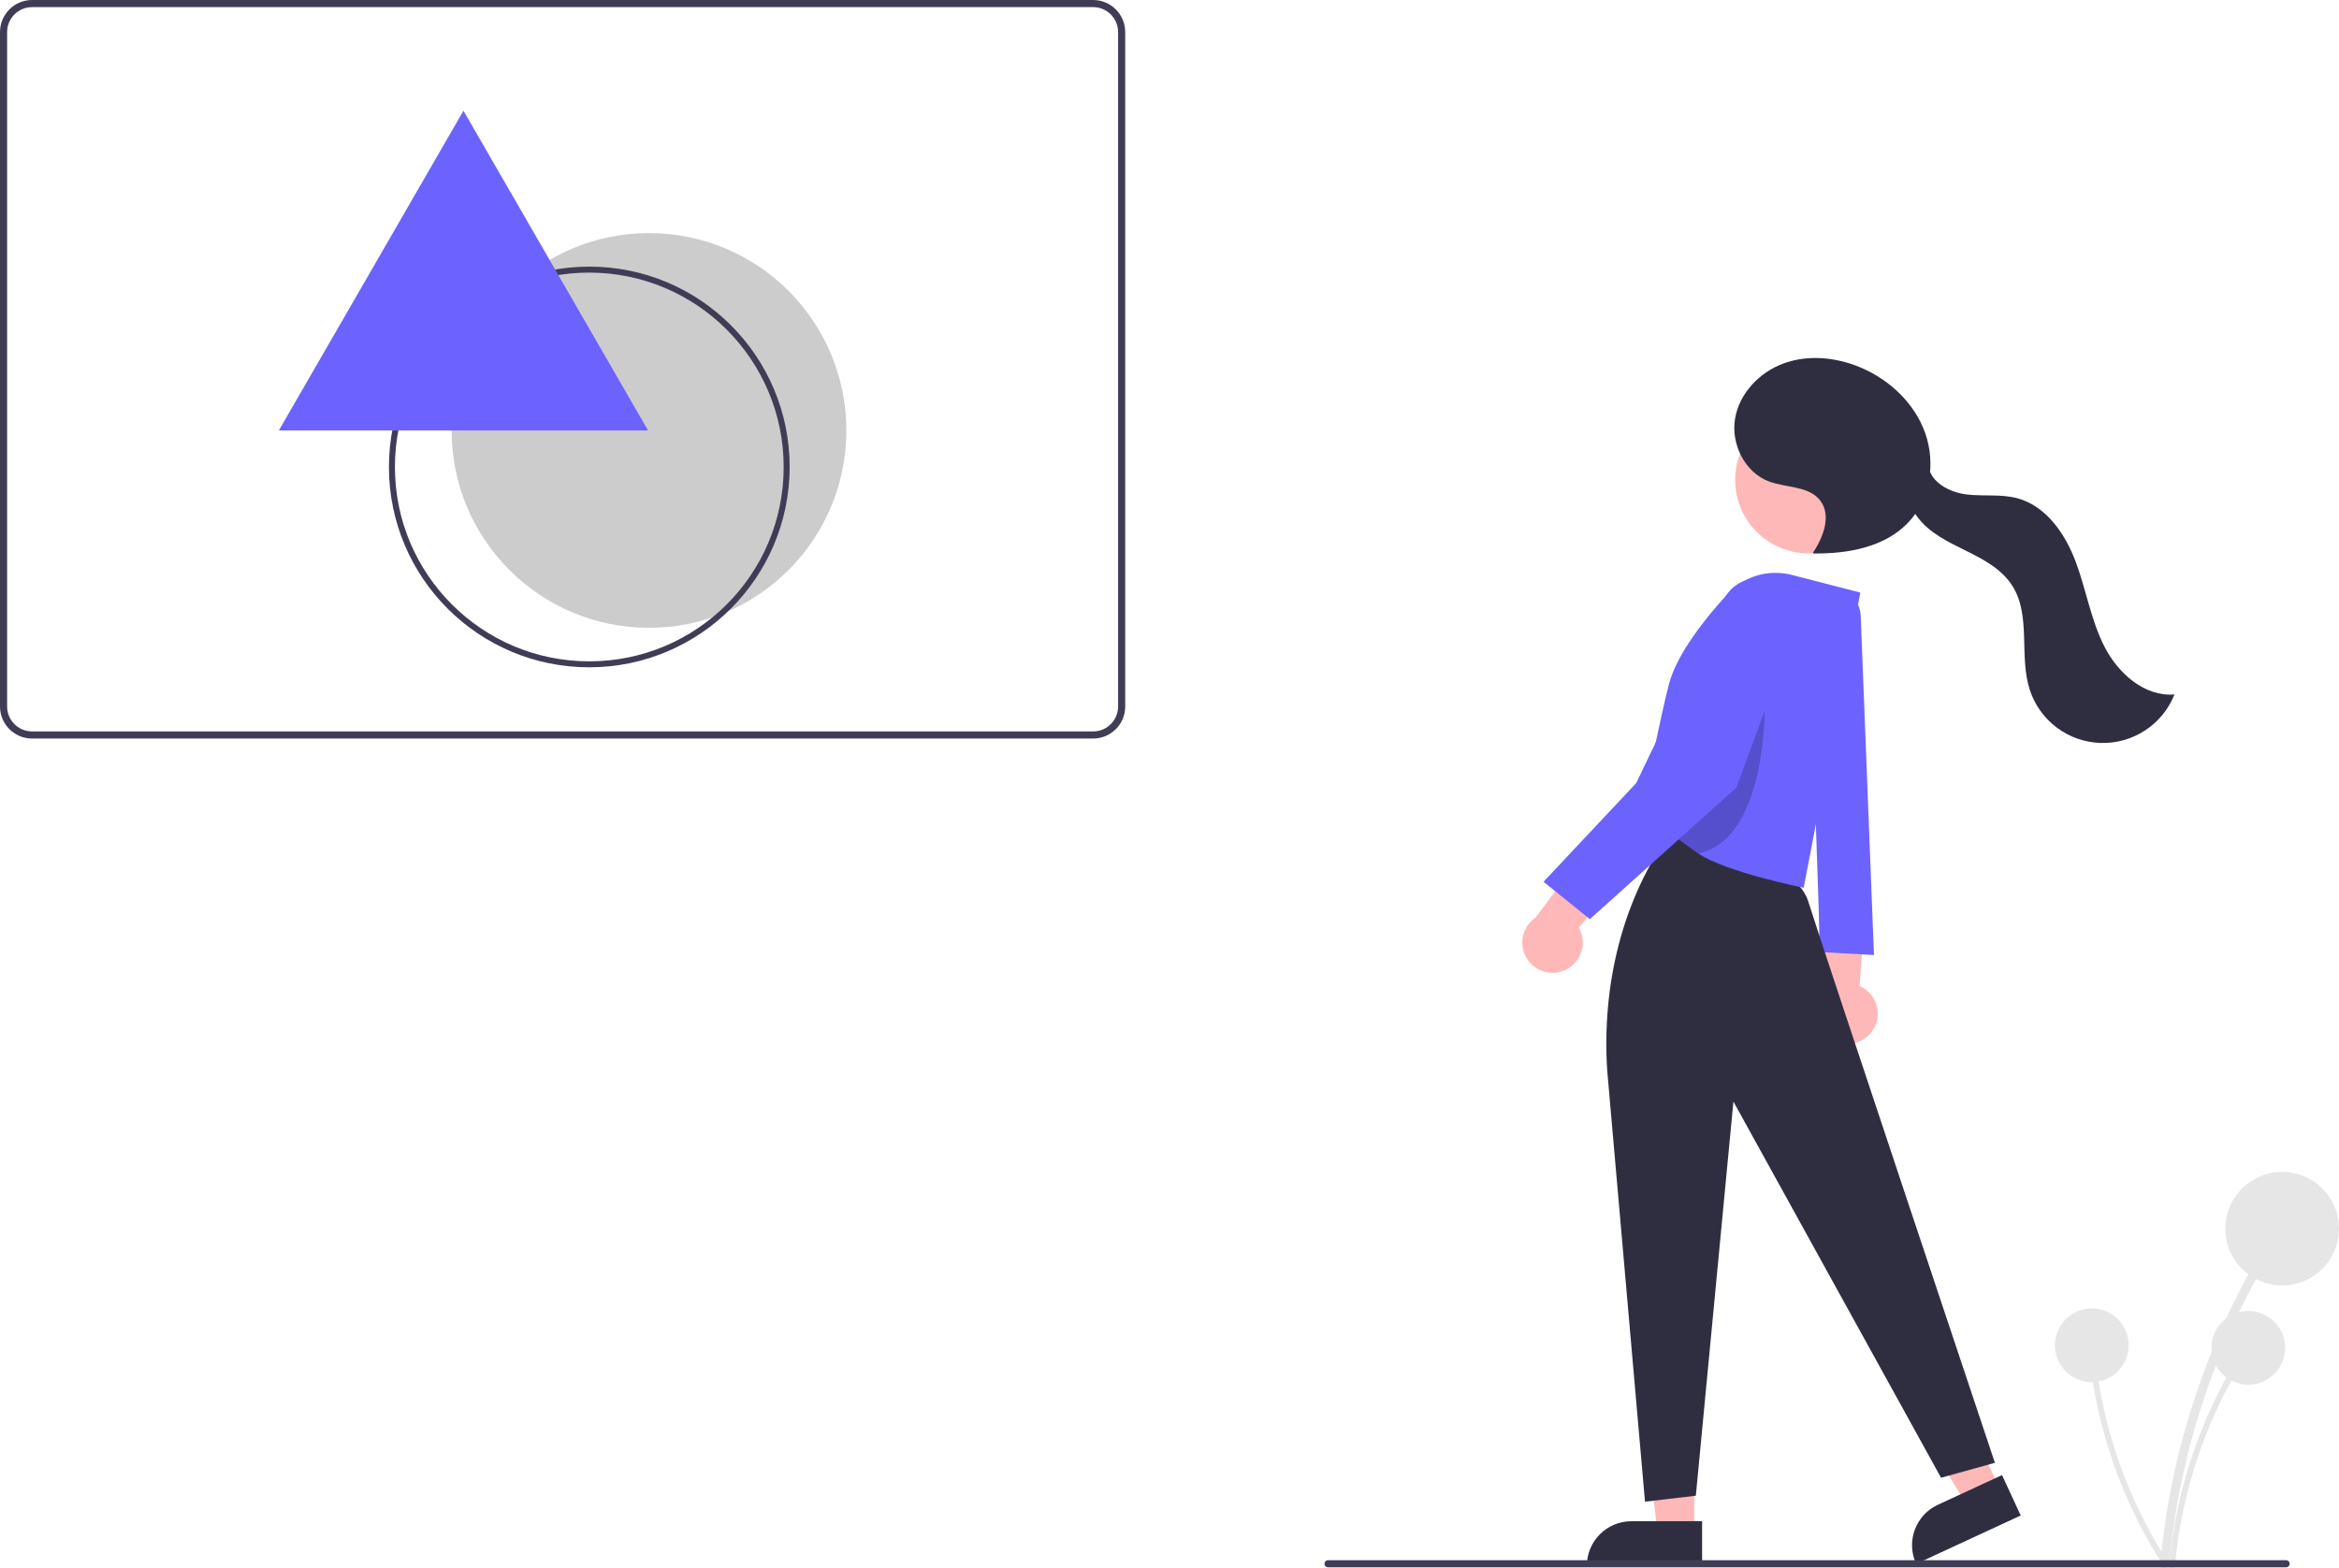
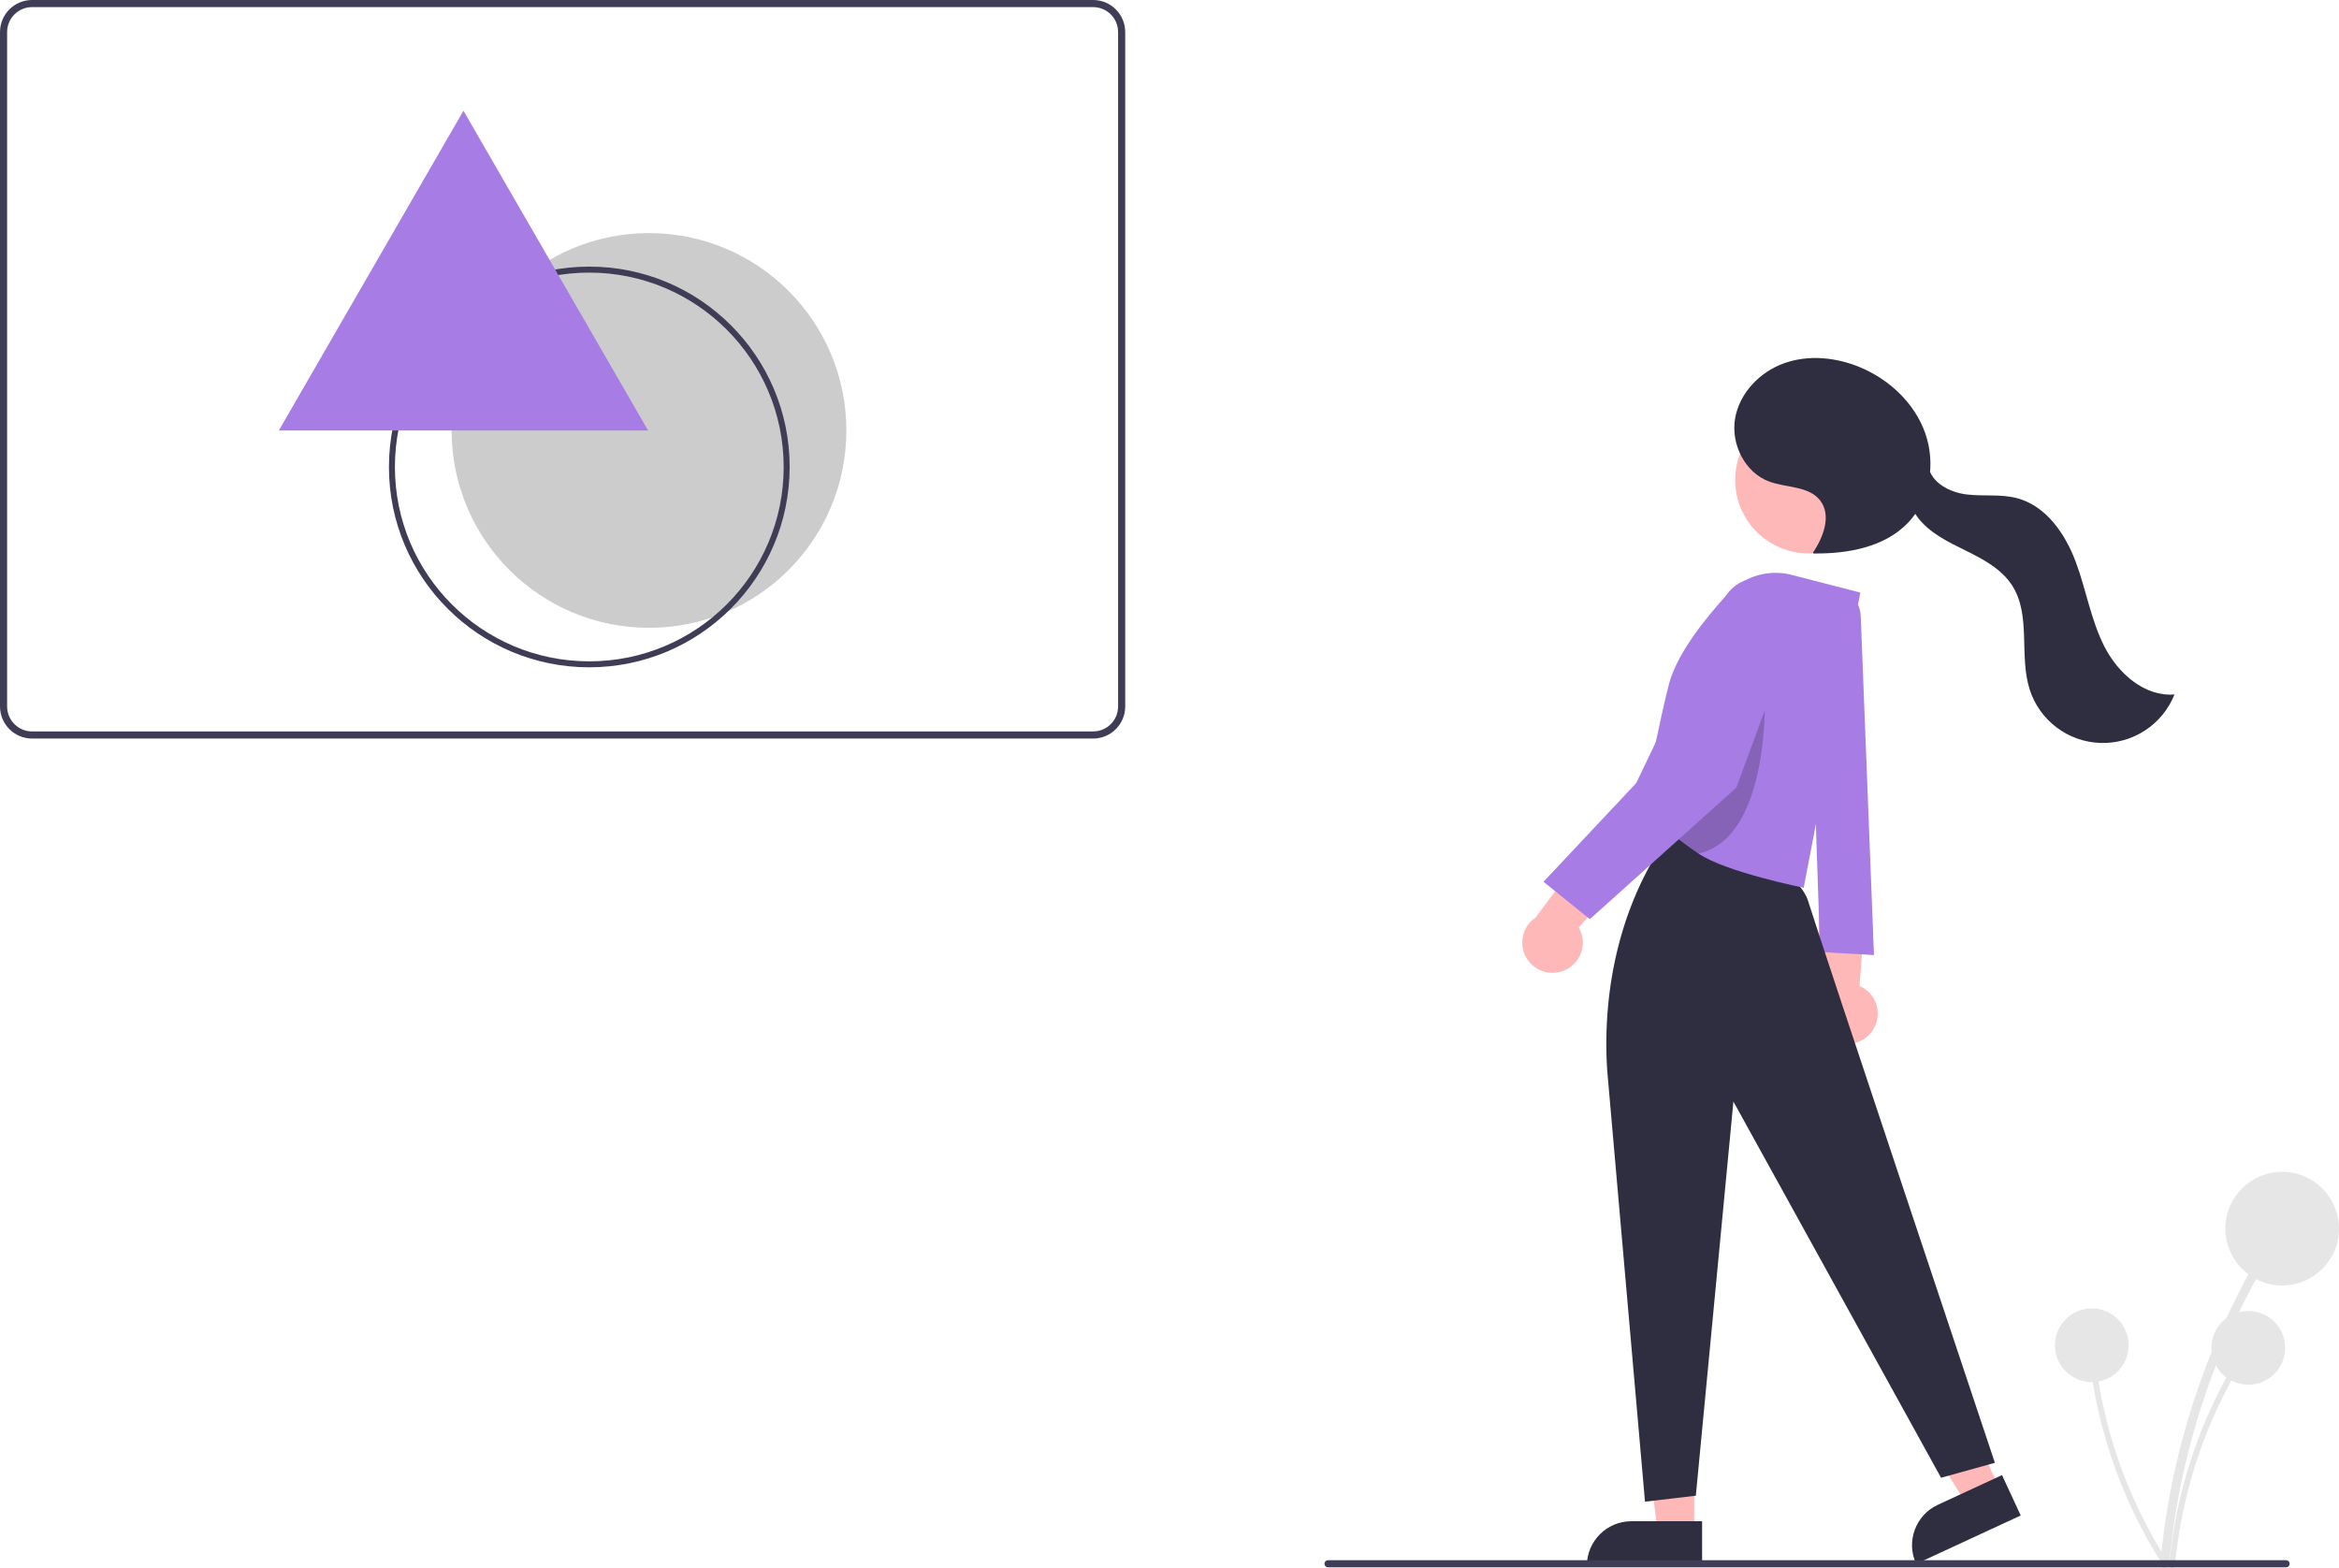
<svg xmlns="http://www.w3.org/2000/svg" data-name="Layer 1" width="782.128" height="524.326" viewBox="0 0 782.128 524.326">
  <path d="M574.476,434.808H219.652A10.728,10.728,0,0,1,208.936,424.092V198.553A10.728,10.728,0,0,1,219.652,187.837H574.476a10.728,10.728,0,0,1,10.716,10.716V424.092A10.728,10.728,0,0,1,574.476,434.808ZM219.652,190.218a8.345,8.345,0,0,0-8.335,8.335V424.092a8.345,8.345,0,0,0,8.335,8.335H574.476a8.345,8.345,0,0,0,8.335-8.335V198.553a8.345,8.345,0,0,0-8.335-8.335Z" transform="translate(-208.936 -187.837)" fill="#3f3d56" />
  <circle cx="217.012" cy="143.945" r="65.998" fill="#ccc" />
  <path d="M934.286,710.726a246.302,246.302,0,0,1,20.385-77.735q4.601-10.278,10.127-20.103c.947-1.685-1.644-3.199-2.59-1.514a249.707,249.707,0,0,0-27.786,76.655q-2.086,11.269-3.136,22.696c-.178,1.922,2.823,1.909,3,0Z" transform="translate(-208.936 -187.837)" fill="#e6e6e6" />
  <circle cx="763.128" cy="410.863" r="19" fill="#e6e6e6" />
  <path d="M936.229,711.231a159.788,159.788,0,0,1,13.225-50.43q2.985-6.668,6.57-13.042a.974.974,0,0,0-1.681-.982,161.997,161.997,0,0,0-18.026,49.73q-1.353,7.31-2.034,14.724c-.115,1.247,1.832,1.239,1.946,0Z" transform="translate(-208.936 -187.837)" fill="#e6e6e6" />
  <circle cx="751.802" cy="450.717" r="12.326" fill="#e6e6e6" />
  <path d="M933.773,710.067a159.787,159.787,0,0,1-20.59-47.897q-1.748-7.093-2.841-14.324a.974.974,0,0,0-1.929.259,161.997,161.997,0,0,0,16.374,50.298q3.429,6.597,7.452,12.861c.676,1.054,2.206-.15,1.535-1.197Z" transform="translate(-208.936 -187.837)" fill="#e6e6e6" />
  <circle cx="699.461" cy="449.852" r="12.326" fill="#e6e6e6" />
  <path d="M835.164,532.328a10.056,10.056,0,0,0-4.418-14.773l2.591-35.641-16.203,9.072.024,32.454a10.11,10.11,0,0,0,18.006,8.887Z" transform="translate(-208.936 -187.837)" fill="#ffb8b8" />
-   <path d="M831.134,393.782l4.43,113.418-18-1-4-119,3.796-1.786A9.665,9.665,0,0,1,831.134,393.782Z" transform="translate(-208.936 -187.837)" fill="#6c63ff" />
+   <path d="M831.134,393.782l4.43,113.418-18-1-4-119,3.796-1.786A9.665,9.665,0,0,1,831.134,393.782Z" transform="translate(-208.936 -187.837)" fill="#a77ce4" />
  <polygon points="566.53 512.201 554.271 512.201 548.438 464.913 566.532 464.913 566.53 512.201" fill="#ffb8b8" />
  <path d="M545.513,508.698h23.644a0,0,0,0,1,0,0V523.585a0,0,0,0,1,0,0H530.626a0,0,0,0,1,0,0v0A14.887,14.887,0,0,1,545.513,508.698Z" fill="#2f2e41" />
  <polygon points="668.533 497.55 657.408 502.7 632.247 462.239 648.668 454.637 668.533 497.55" fill="#ffb8b8" />
  <path d="M859.647,688.509h23.644a0,0,0,0,1,0,0v14.887a0,0,0,0,1,0,0H844.761a0,0,0,0,1,0,0v0A14.887,14.887,0,0,1,859.647,688.509Z" transform="translate(-421.3652 239.5361) rotate(-24.84116)" fill="#2f2e41" />
  <path d="M746.356,545.711,759,690l17-2,12.564-131.8L858,682l18-5s-57.936-173.3-62.436-187.8c-4.933-15.895-44-22-44-22l-1.5-1.5C751.277,488.298,744.553,517.619,746.356,545.711Z" transform="translate(-208.936 -187.837)" fill="#2f2e41" />
  <circle cx="604.777" cy="160.498" r="24.561" fill="#ffb8b8" />
-   <path d="M831,386l-18.936,98.7S786.124,479.52,776.884,473.28c-3.66-2.48-6.98-5.04-9.78-7.36a121.272,121.272,0,0,1-9.04-8.22s6.64-32.61,9.01-41.34c2.752-10.112,12.193-21.891,19.547-29.918a21.745,21.745,0,0,1,21.474-6.356Z" transform="translate(-208.936 -187.837)" fill="#6c63ff" />
+   <path d="M831,386l-18.936,98.7S786.124,479.52,776.884,473.28c-3.66-2.48-6.98-5.04-9.78-7.36a121.272,121.272,0,0,1-9.04-8.22s6.64-32.61,9.01-41.34c2.752-10.112,12.193-21.891,19.547-29.918a21.745,21.745,0,0,1,21.474-6.356Z" transform="translate(-208.936 -187.837)" fill="#a77ce4" />
  <path d="M776.884,473.28c-3.66-2.48-6.98-5.04-9.78-7.36,1.01-14.94,23.02-46.22,31.94-46.22C799.044,419.7,801.154,467.91,776.884,473.28Z" transform="translate(-208.936 -187.837)" opacity="0.2" />
  <path d="M731.58,512.517a10.056,10.056,0,0,0,5.277-14.488l23.359-27.043-18.414-2.397-19.359,26.048A10.11,10.11,0,0,0,731.58,512.517Z" transform="translate(-208.936 -187.837)" fill="#ffb8b8" />
-   <path d="M796.886,381.225a16.322,16.322,0,0,0-3.026.347,12.495,12.495,0,0,0-8.918,7.8L756.064,449.7l-31,33,15.5,12.5,49-44,19.576-53.282A12.754,12.754,0,0,0,796.886,381.225Z" transform="translate(-208.936 -187.837)" fill="#6c63ff" />
+   <path d="M796.886,381.225a16.322,16.322,0,0,0-3.026.347,12.495,12.495,0,0,0-8.918,7.8L756.064,449.7l-31,33,15.5,12.5,49-44,19.576-53.282A12.754,12.754,0,0,0,796.886,381.225Z" transform="translate(-208.936 -187.837)" fill="#a77ce4" />
  <path d="M815.167,372.67c3.496-5.232,6.254-12.488,2.406-17.466-3.799-4.914-11.292-4.19-17.111-6.365-8.104-3.029-12.804-12.549-11.338-21.076s8.31-15.594,16.464-18.486,17.348-1.951,25.333,1.379c9.829,4.1,18.261,12.03,21.797,22.076s1.646,22.108-5.689,29.83c-7.864,8.278-20.206,10.485-31.623,10.351" transform="translate(-208.936 -187.837)" fill="#2f2e41" />
  <path d="M853.736,343.71c1.001,5.591,7.134,8.766,12.771,9.464s11.468-.197,16.955,1.269c9.674,2.584,16.055,11.888,19.567,21.265s5.069,19.498,9.633,28.412,13.411,16.771,23.389,15.938a25.732,25.732,0,0,1-48.394-1.569c-3.666-11.317.542-24.813-5.868-34.834-3.547-5.545-9.673-8.807-15.579-11.713s-12.106-5.889-16.066-11.148-4.751-13.563.129-17.981" transform="translate(-208.936 -187.837)" fill="#2f2e41" />
  <path d="M973.339,711.948h-320.294a1.191,1.191,0,1,1,0-2.381h320.294a1.191,1.191,0,1,1,0,2.381Z" transform="translate(-208.936 -187.837)" fill="#3f3d56" />
  <path d="M405.989,410.989a66.998,66.998,0,1,1,66.999-66.999A67.074,67.074,0,0,1,405.989,410.989Zm0-131.997a64.998,64.998,0,1,0,64.999,64.998A65.072,65.072,0,0,0,405.989,278.993Z" transform="translate(-208.936 -187.837)" fill="#3f3d56" />
-   <polygon points="154.974 37.028 93.245 143.945 216.703 143.945 154.974 37.028 93.245 143.945 216.703 143.945 154.974 37.028" fill="#6c63ff" />
+   <polygon points="154.974 37.028 93.245 143.945 216.703 143.945 154.974 37.028 93.245 143.945 216.703 143.945 154.974 37.028" fill="#a77ce4" />
</svg>
